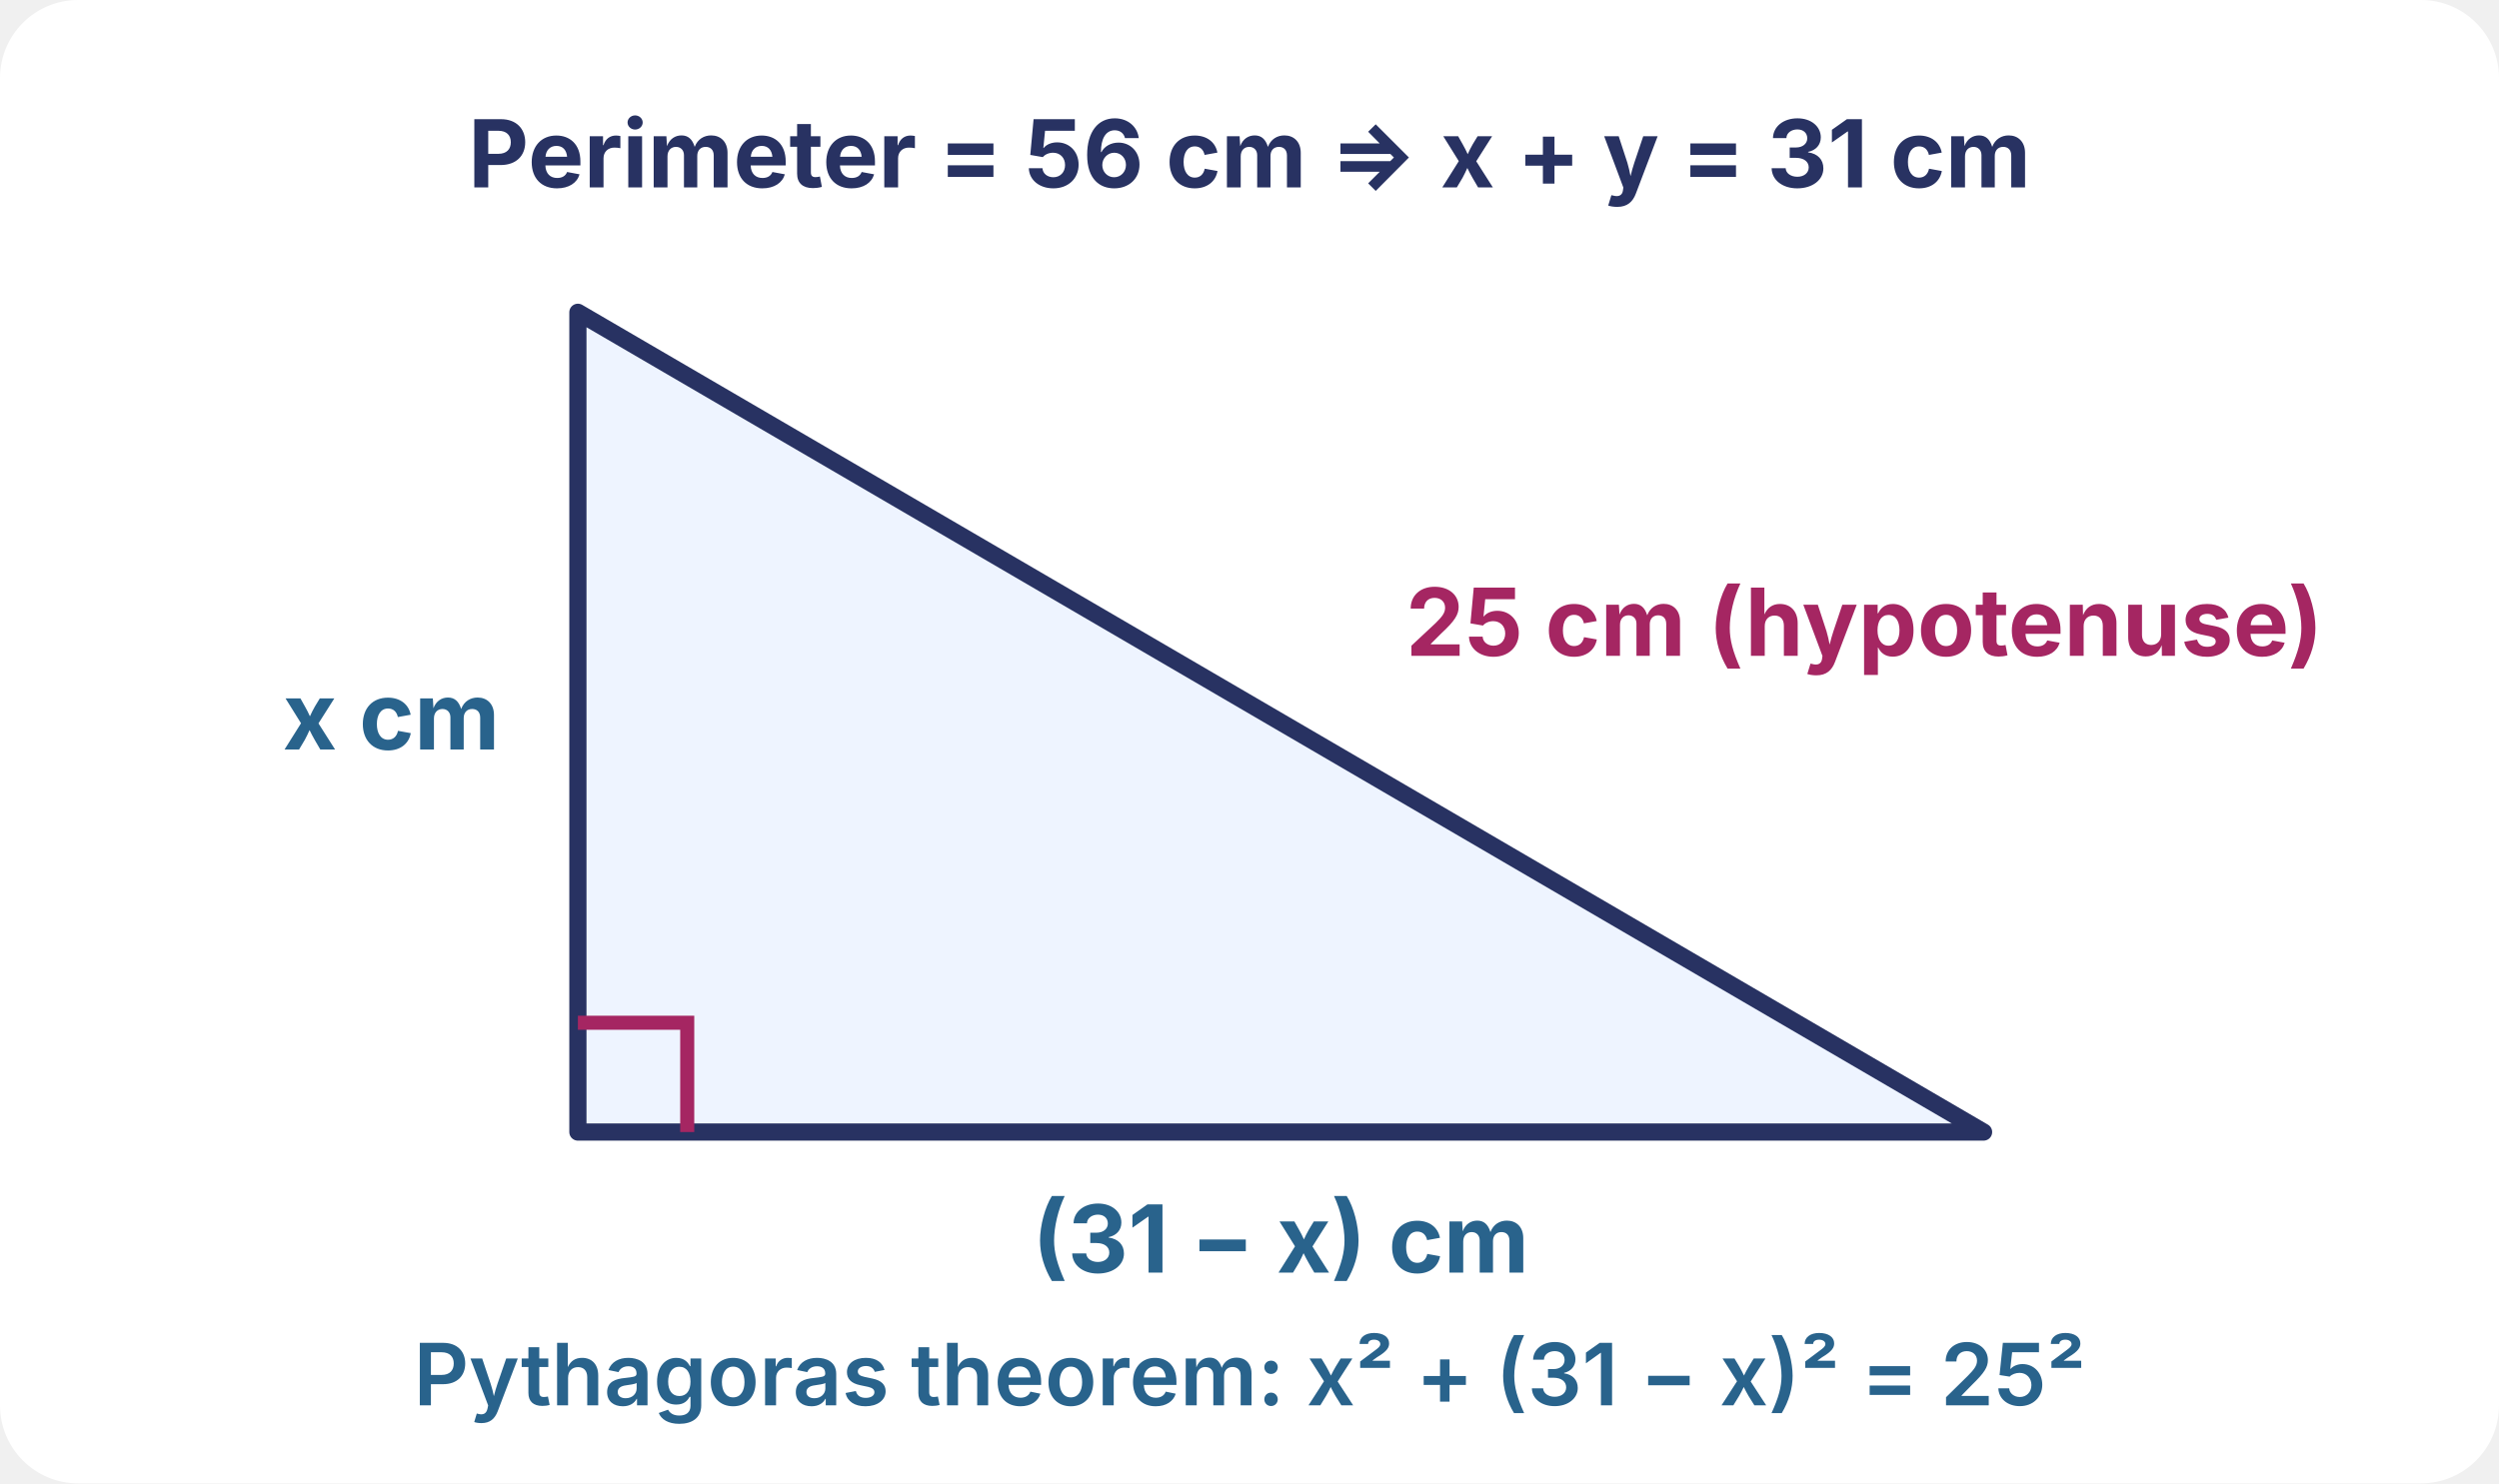
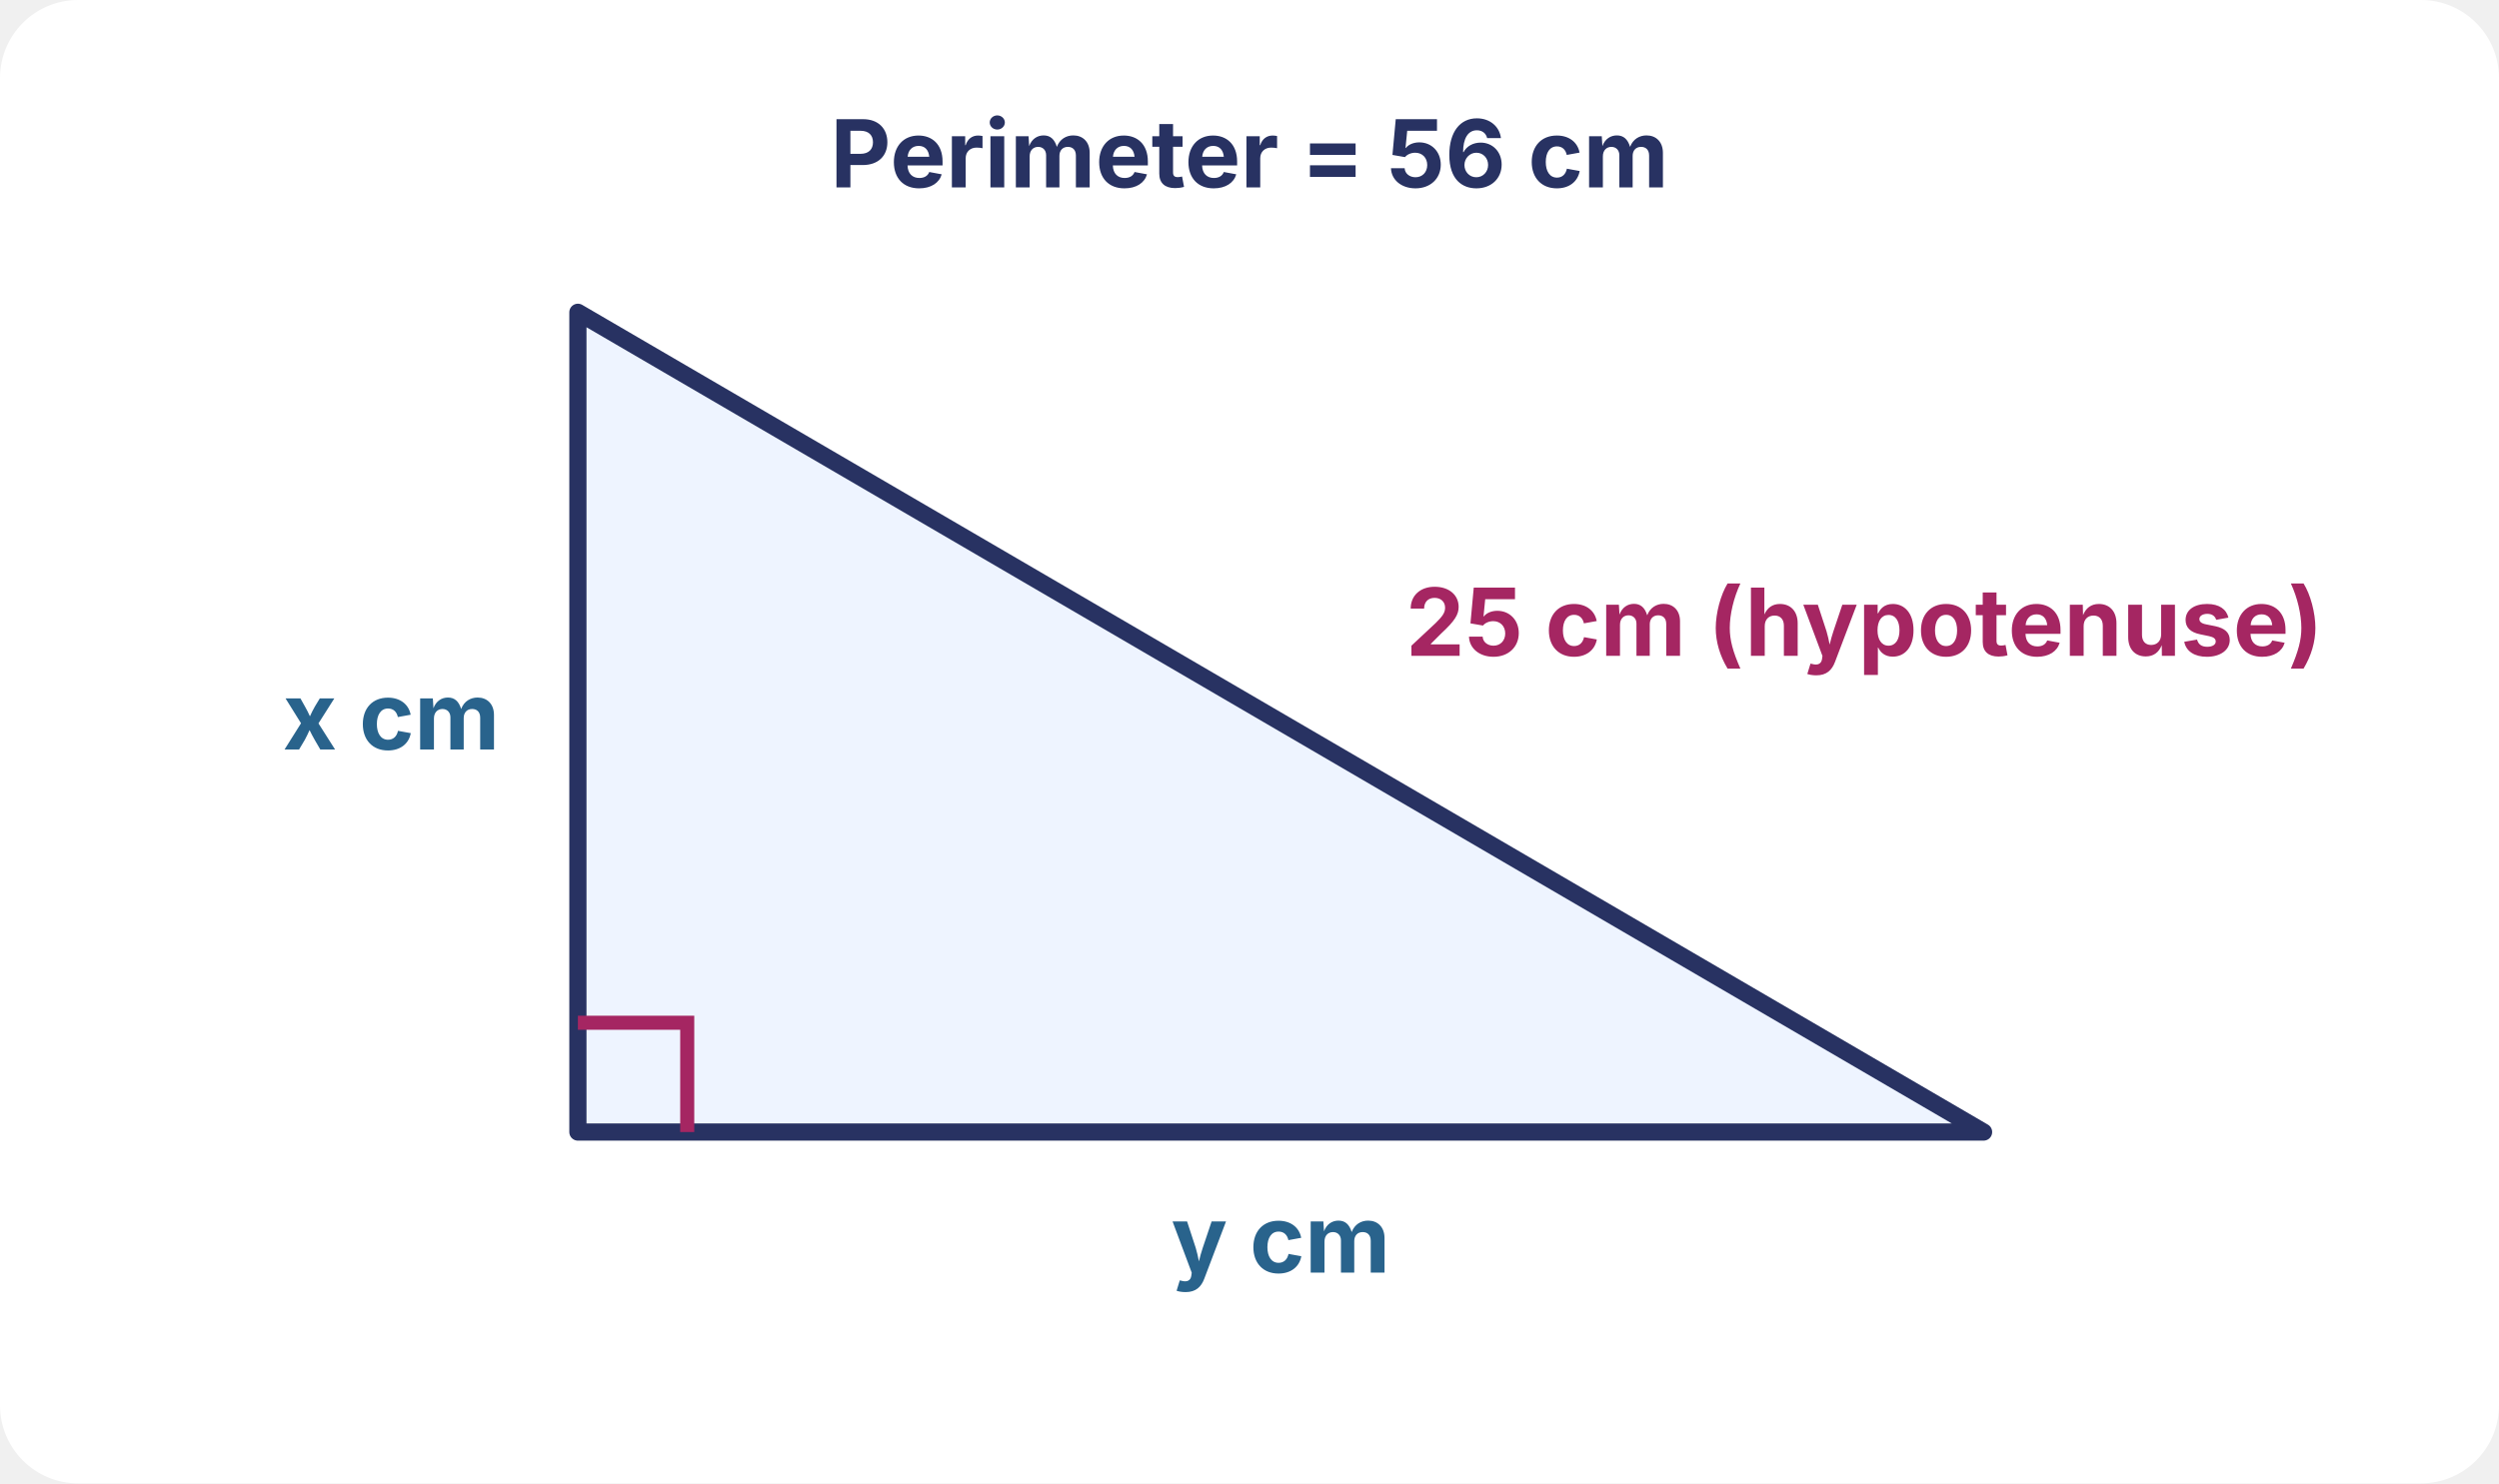
<svg xmlns="http://www.w3.org/2000/svg" width="320" height="190" viewBox="0 0 320 190" role="img" aria-labelledby="title">
  <rect width="320" height="190" rx="10" fill="#ffffff" />
  <polygon points="74,40 74,145 254,145" fill="#eef4ff" stroke="#283262" stroke-width="2.2" stroke-linejoin="round" />
  <polyline points="74,131 88,131 88,145" fill="none" stroke="#a52662" stroke-width="1.8" />
  <g font-family="system-ui, -apple-system, sans-serif" font-weight="700" fill="#283262">
    <text x="64" y="96" font-size="12" text-anchor="end" fill="#29638c">x cm</text>
-     <text x="164" y="163" font-size="12" text-anchor="middle" fill="#29638c">(31 − x) cm</text>
+     <text x="164" y="163" font-size="12" text-anchor="middle" fill="#29638c">y cm</text>
    <text x="180" y="84" font-size="12" text-anchor="start" fill="#a52662">25 cm (hypotenuse)</text>
-     <text x="160" y="24" font-size="12" text-anchor="middle">Perimeter = 56 cm ⇒ x + y = 31 cm</text>
-     <text x="160" y="180" font-size="11" text-anchor="middle" fill="#29638c" font-weight="600">Pythagoras theorem: x² + (31 − x)² = 25²</text>
+     <text x="160" y="24" font-size="12" text-anchor="middle">Perimeter = 56 cm</text>
  </g>
</svg>
